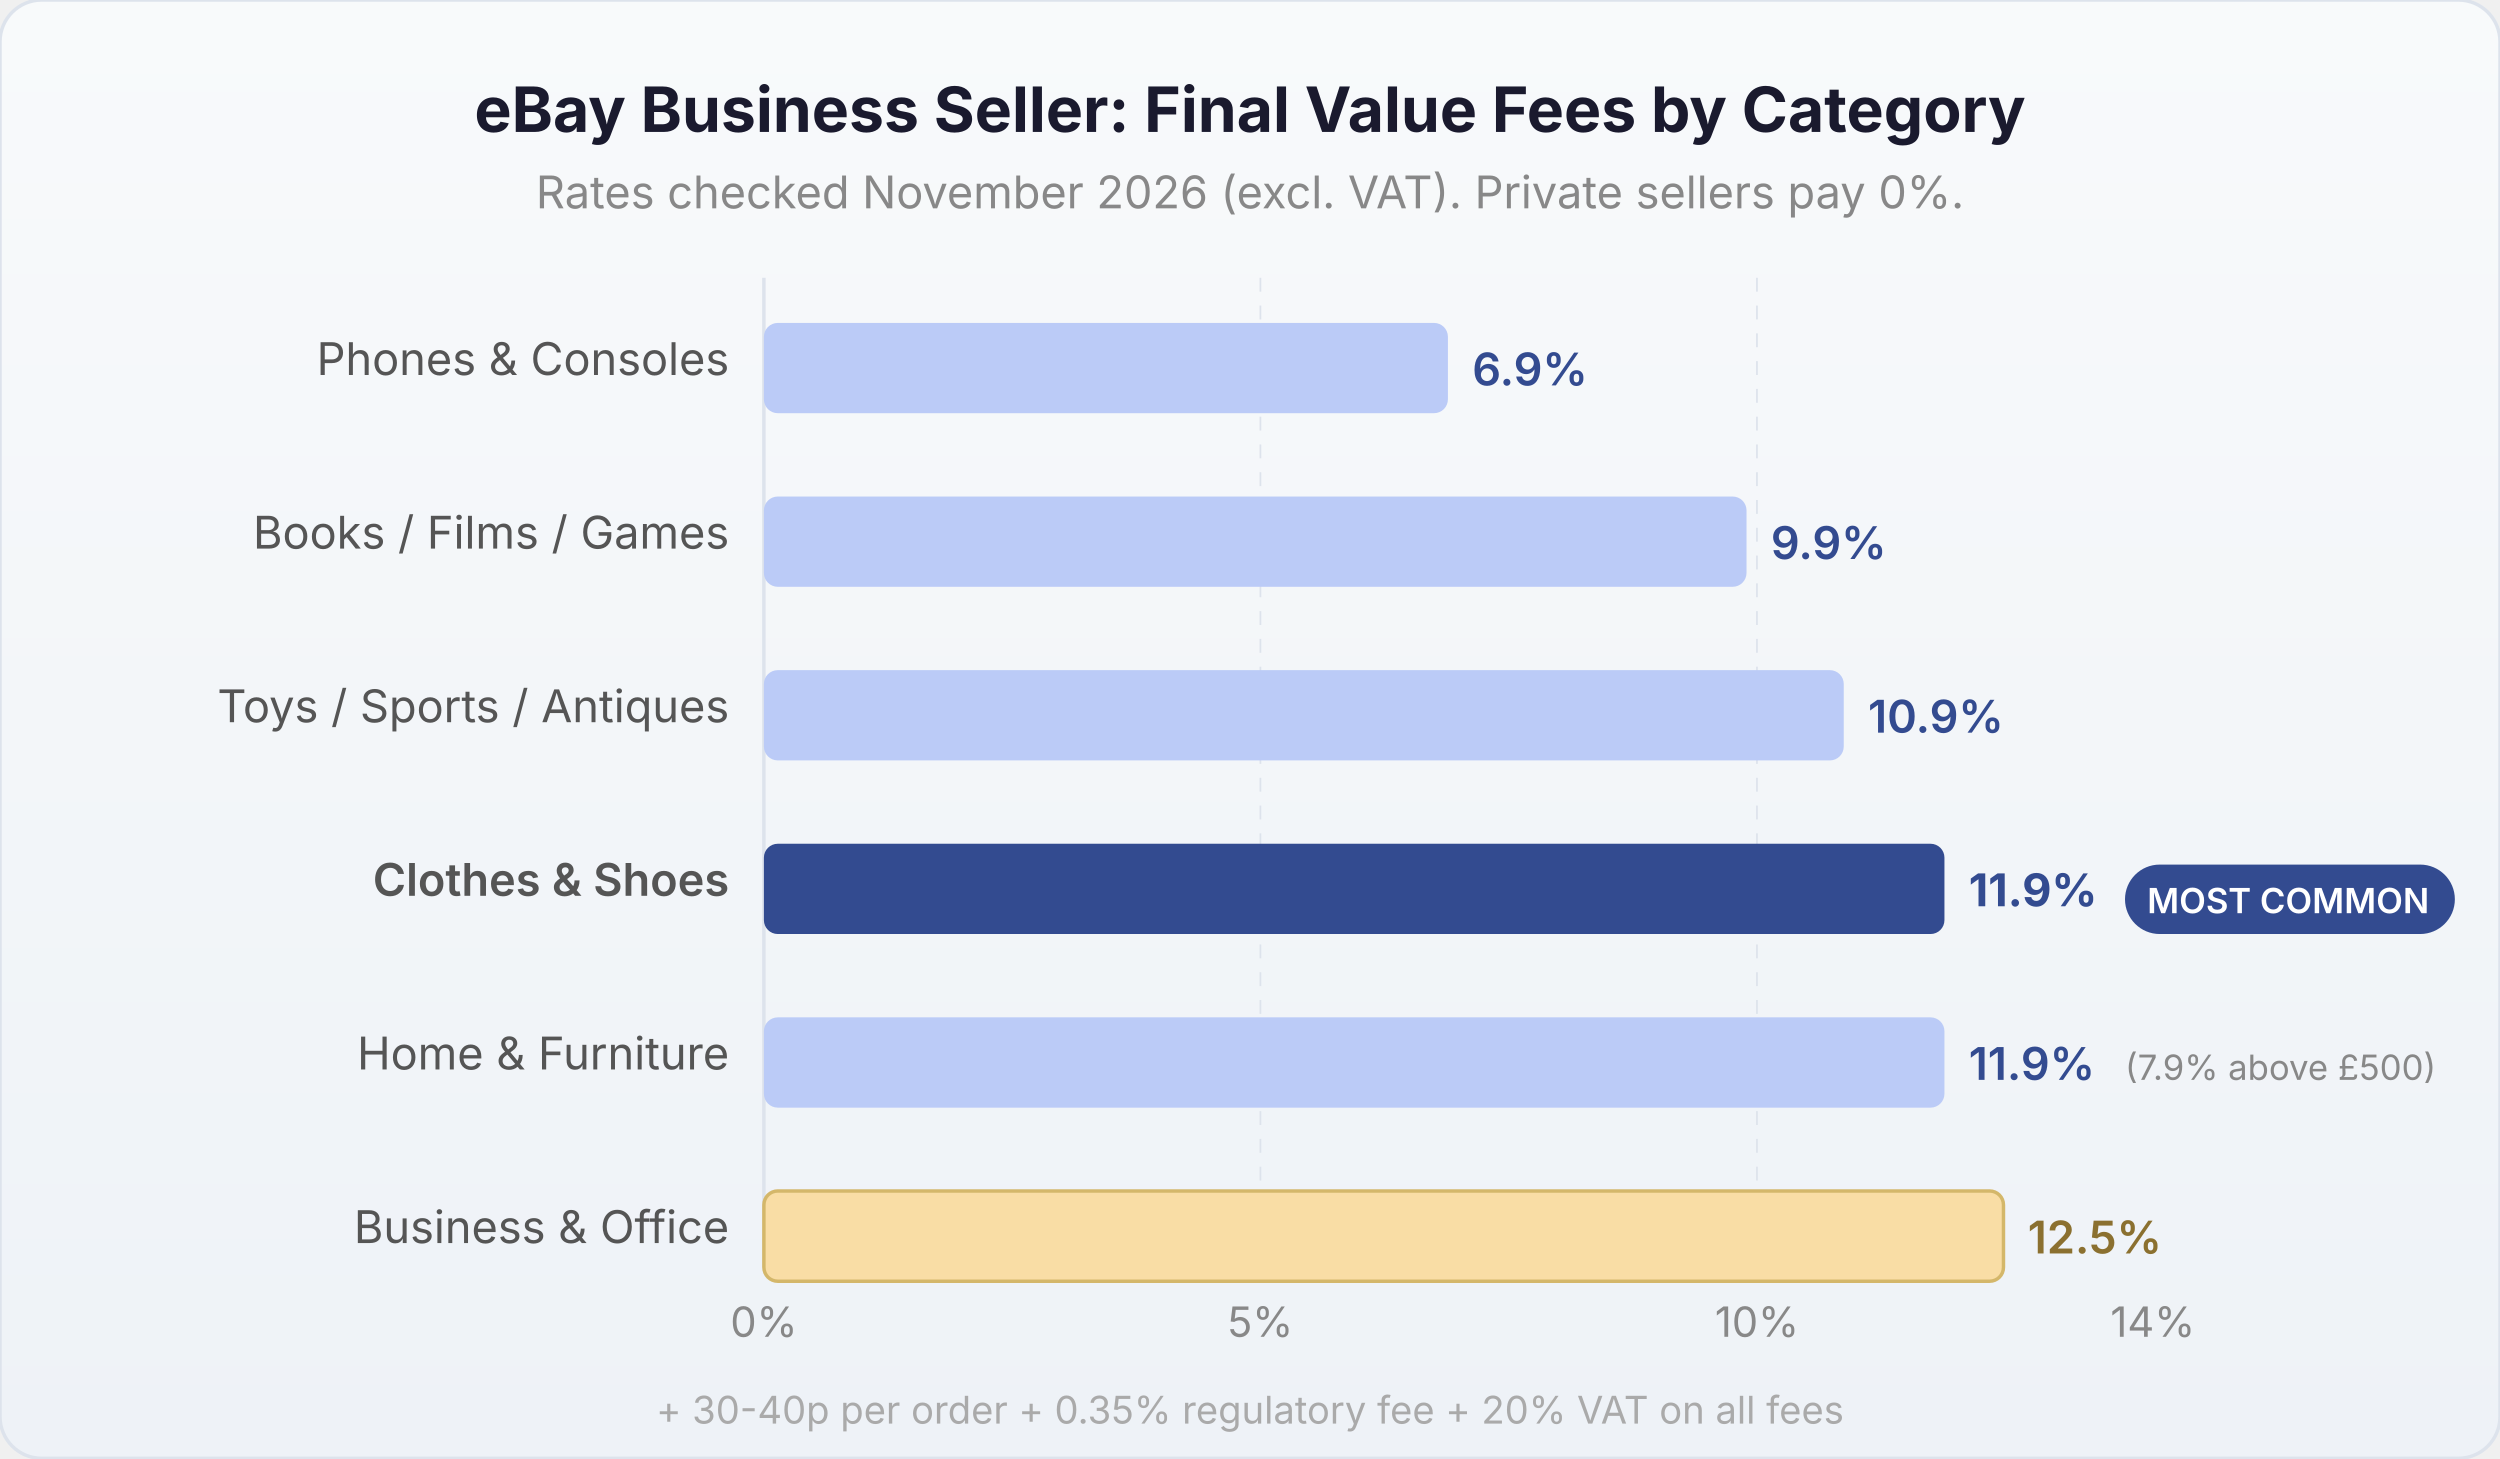
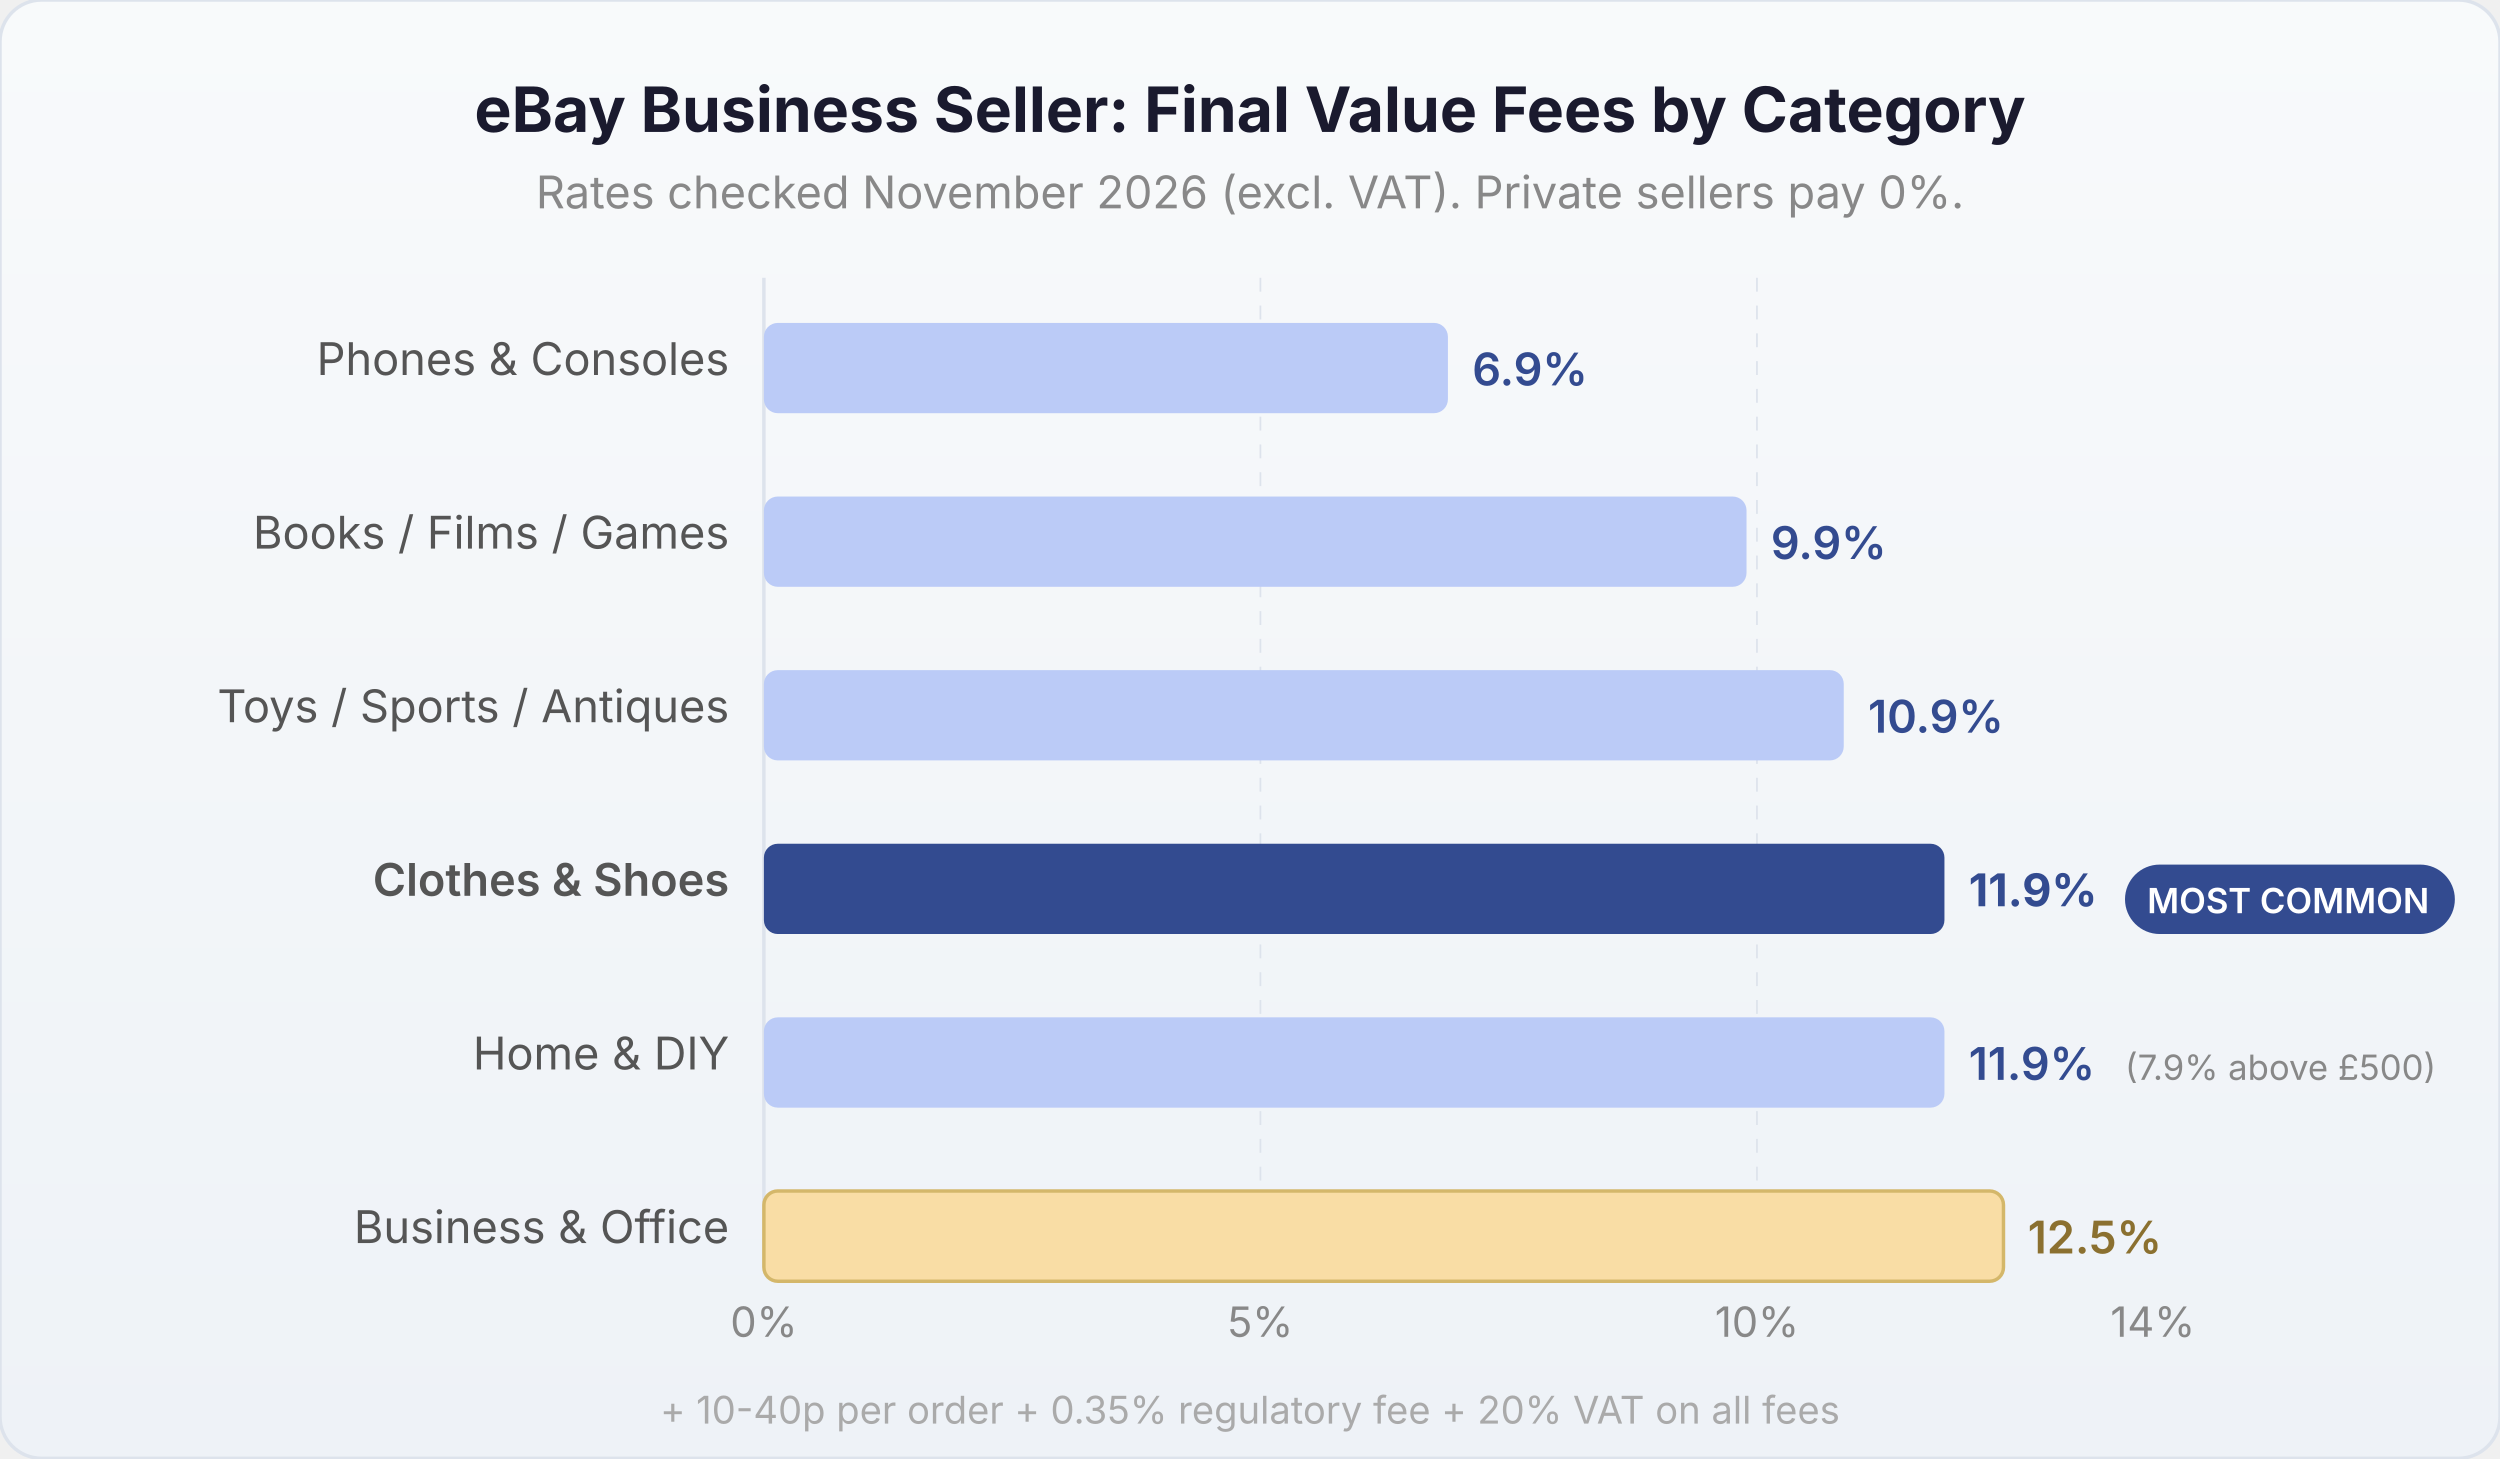
<svg xmlns="http://www.w3.org/2000/svg" viewBox="0 0 720 420" font-family="system-ui, -apple-system, sans-serif">
  <defs>
    <linearGradient id="bgCat" x1="0" y1="0" x2="0" y2="1">
      <stop offset="0%" stop-color="#F8FAFB" />
      <stop offset="100%" stop-color="#EEF2F7" />
    </linearGradient>
  </defs>
  <rect width="720" height="420" rx="12" fill="url(#bgCat)" stroke="#DDE3EC" stroke-width="1" />
  <text x="360" y="38" text-anchor="middle" font-size="18" font-weight="700" fill="#1A1A2E">eBay Business Seller: Final Value Fees by Category</text>
  <text x="360" y="60" text-anchor="middle" font-size="13" fill="#888">Rates checked November 2026 (excl. VAT). Private sellers pay 0%.</text>
  <line x1="220" y1="80" x2="220" y2="365" stroke="#DDE3EC" stroke-width="1" />
  <line x1="363" y1="80" x2="363" y2="365" stroke="#DDE3EC" stroke-width="0.5" stroke-dasharray="4,4" />
  <line x1="506" y1="80" x2="506" y2="365" stroke="#DDE3EC" stroke-width="0.5" stroke-dasharray="4,4" />
  <text x="220" y="385" text-anchor="middle" font-size="12" fill="#888">0%</text>
  <text x="363" y="385" text-anchor="middle" font-size="12" fill="#888">5%</text>
  <text x="506" y="385" text-anchor="middle" font-size="12" fill="#888">10%</text>
  <text x="620" y="385" text-anchor="middle" font-size="12" fill="#888">14%</text>
  <text x="210" y="108" text-anchor="end" font-size="13" fill="#555">Phones &amp; Consoles</text>
  <rect x="220" y="93" width="197" height="26" rx="4" fill="#BBCBF7" />
  <text x="424" y="111" font-size="13" font-weight="600" fill="#334B90">6.9%</text>
  <text x="210" y="158" text-anchor="end" font-size="13" fill="#555">Books / Films / Games</text>
  <rect x="220" y="143" width="283" height="26" rx="4" fill="#BBCBF7" />
  <text x="510" y="161" font-size="13" font-weight="600" fill="#334B90">9.9%</text>
  <text x="210" y="208" text-anchor="end" font-size="13" fill="#555">Toys / Sports / Antiques</text>
  <rect x="220" y="193" width="311" height="26" rx="4" fill="#BBCBF7" />
  <text x="538" y="211" font-size="13" font-weight="600" fill="#334B90">10.9%</text>
  <text x="210" y="258" text-anchor="end" font-size="13" fill="#555" font-weight="600">Clothes &amp; Shoes</text>
  <rect x="220" y="243" width="340" height="26" rx="4" fill="#334B90" />
  <text x="567" y="261" font-size="13" font-weight="700" fill="#334B90">11.9%</text>
  <rect x="612" y="249" width="95" height="20" rx="10" fill="#334B90" />
  <text x="659" y="263" text-anchor="middle" font-size="10" font-weight="600" fill="#fff">MOST COMMON</text>
-   <text x="210" y="308" text-anchor="end" font-size="13" fill="#555">Home &amp; Furniture</text>
+   <text x="210" y="308" text-anchor="end" font-size="13" fill="#555">Home &amp; DIY</text>
  <rect x="220" y="293" width="340" height="26" rx="4" fill="#BBCBF7" />
  <text x="567" y="311" font-size="13" font-weight="600" fill="#334B90">11.9%</text>
  <text x="612" y="311" font-size="10" fill="#888">(7.9% above £500)</text>
  <text x="210" y="358" text-anchor="end" font-size="13" fill="#555">Business &amp; Office</text>
  <rect x="220" y="343" width="357" height="26" rx="4" fill="#F9DDA5" stroke="#D4B76A" stroke-width="1" />
  <text x="584" y="361" font-size="13" font-weight="600" fill="#8B7030">12.5%</text>
-   <text x="360" y="410" text-anchor="middle" font-size="11" fill="#AAA">+ 30-40p per order + 0.35% regulatory fee + 20% VAT on all fees</text>
+   <text x="360" y="410" text-anchor="middle" font-size="11" fill="#AAA">+ 10-40p per order + 0.35% regulatory fee + 20% VAT on all fees</text>
</svg>
